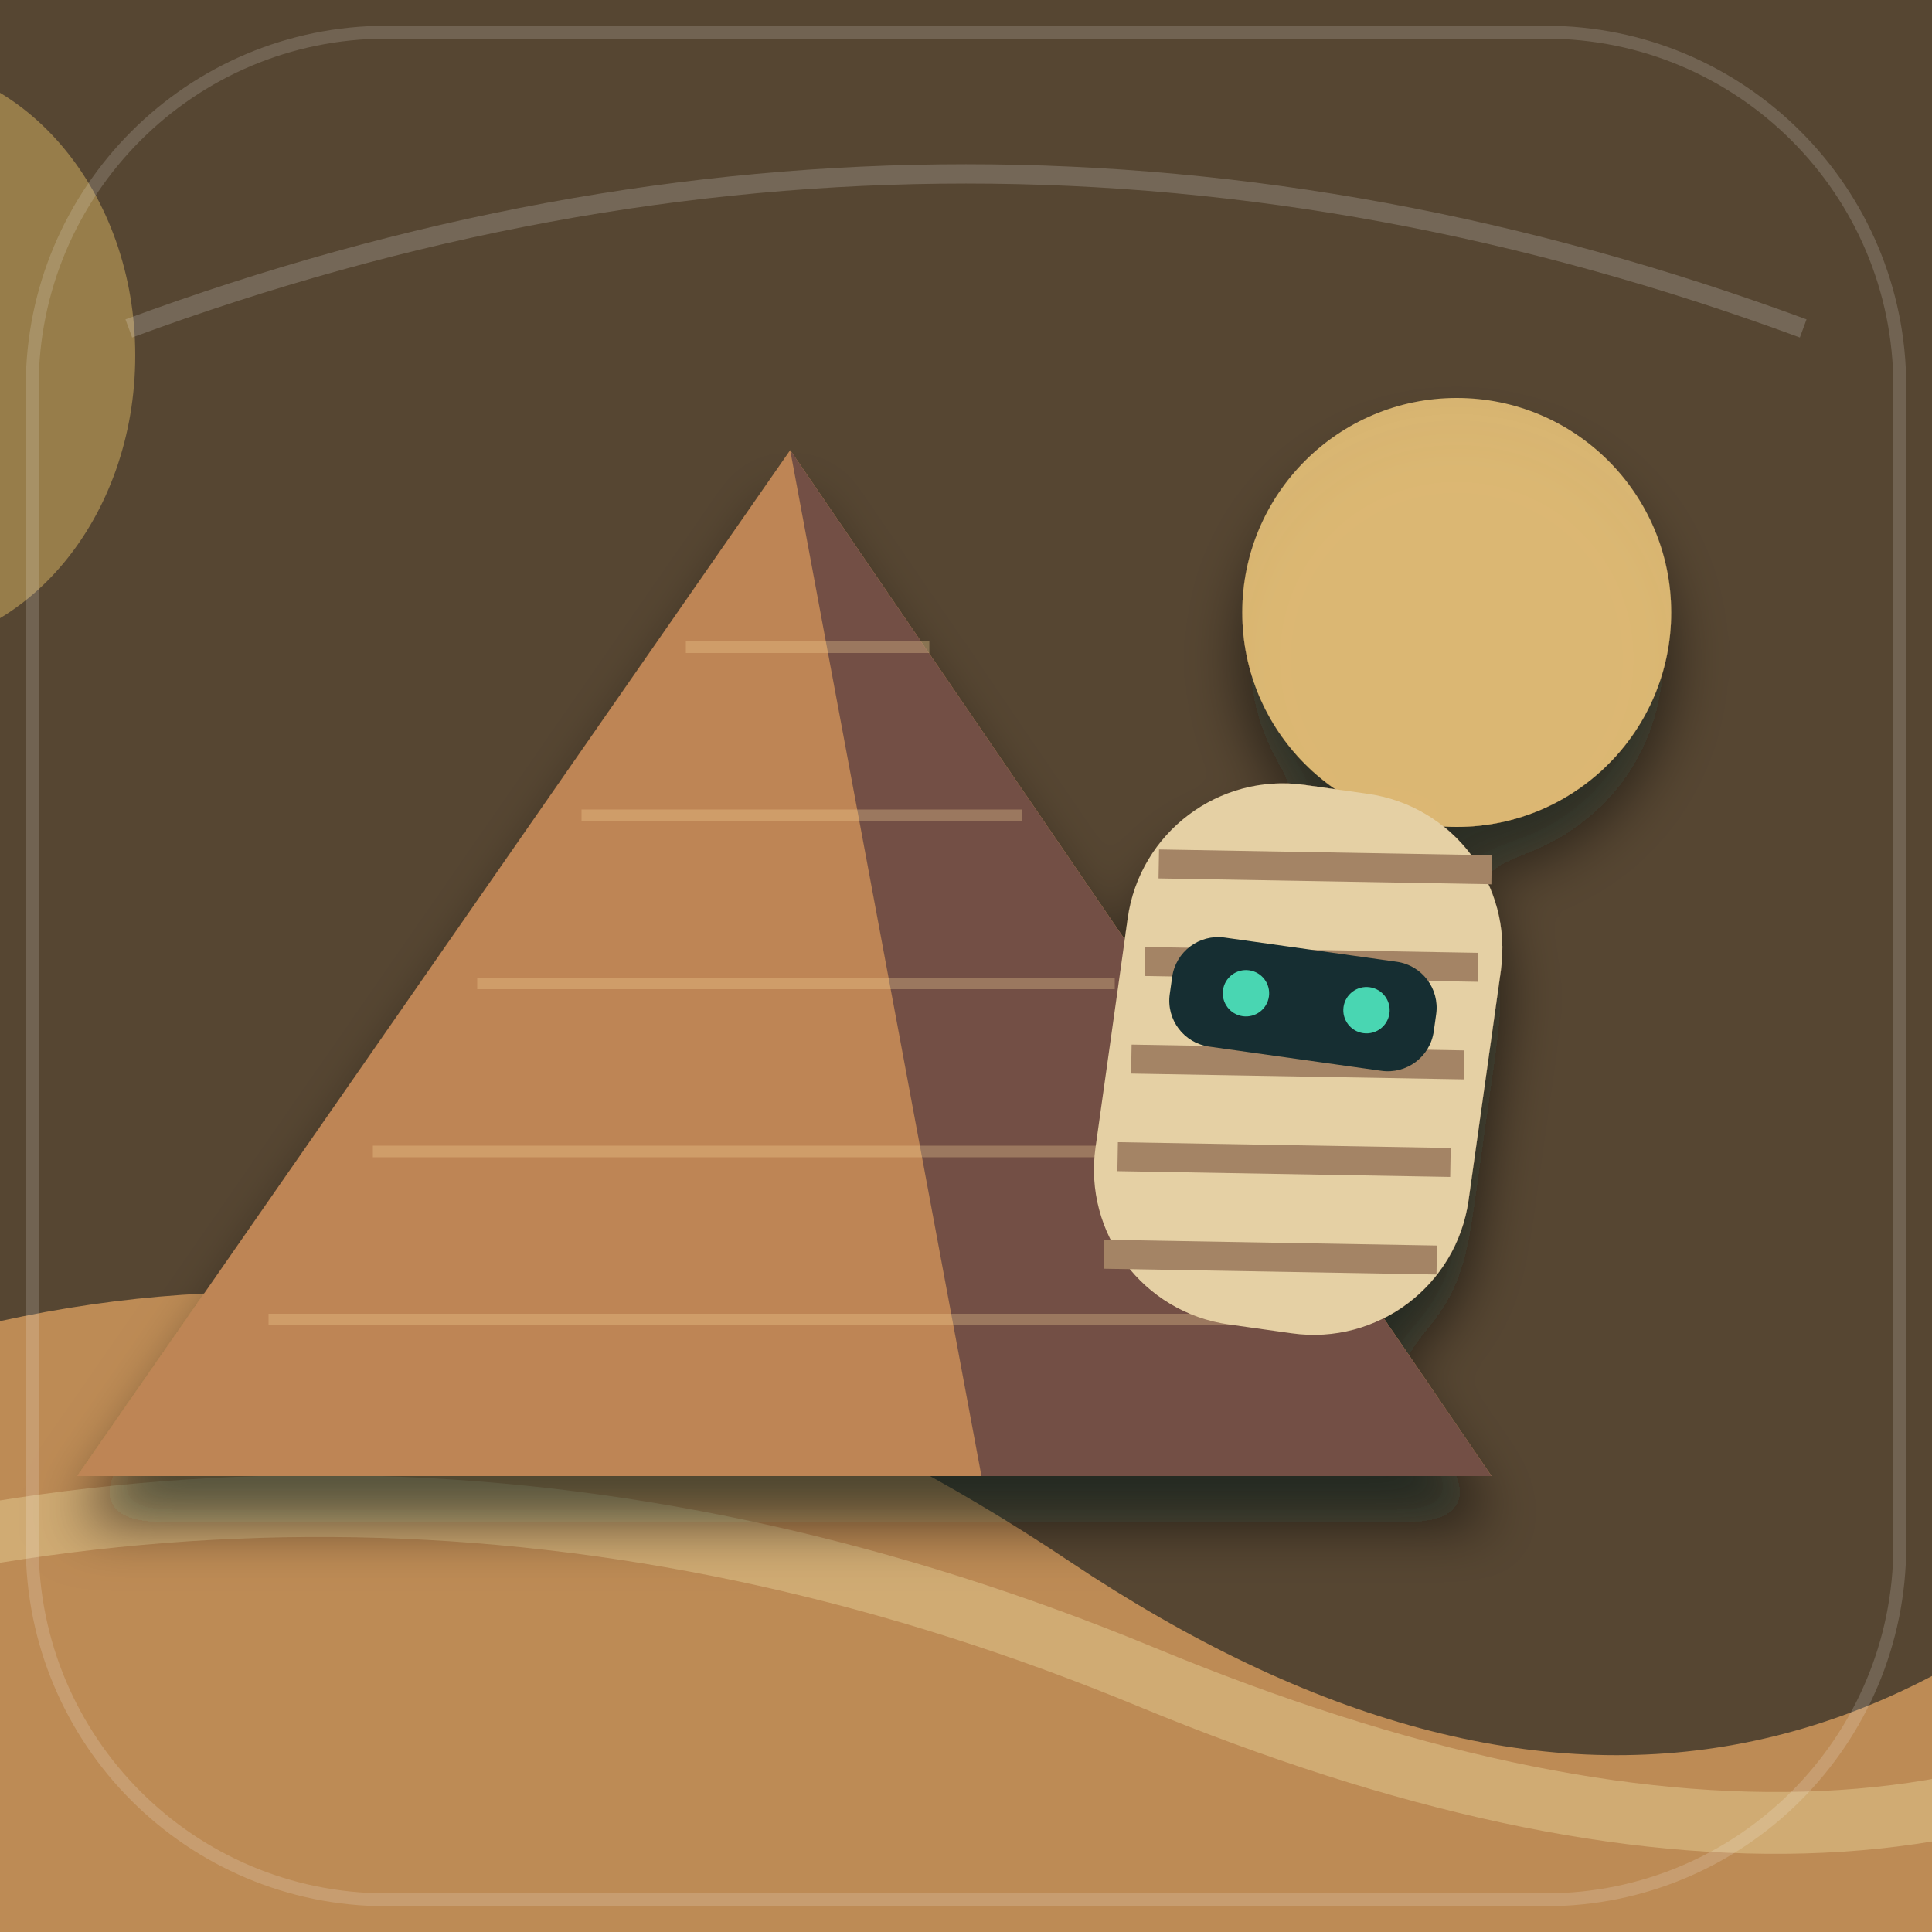
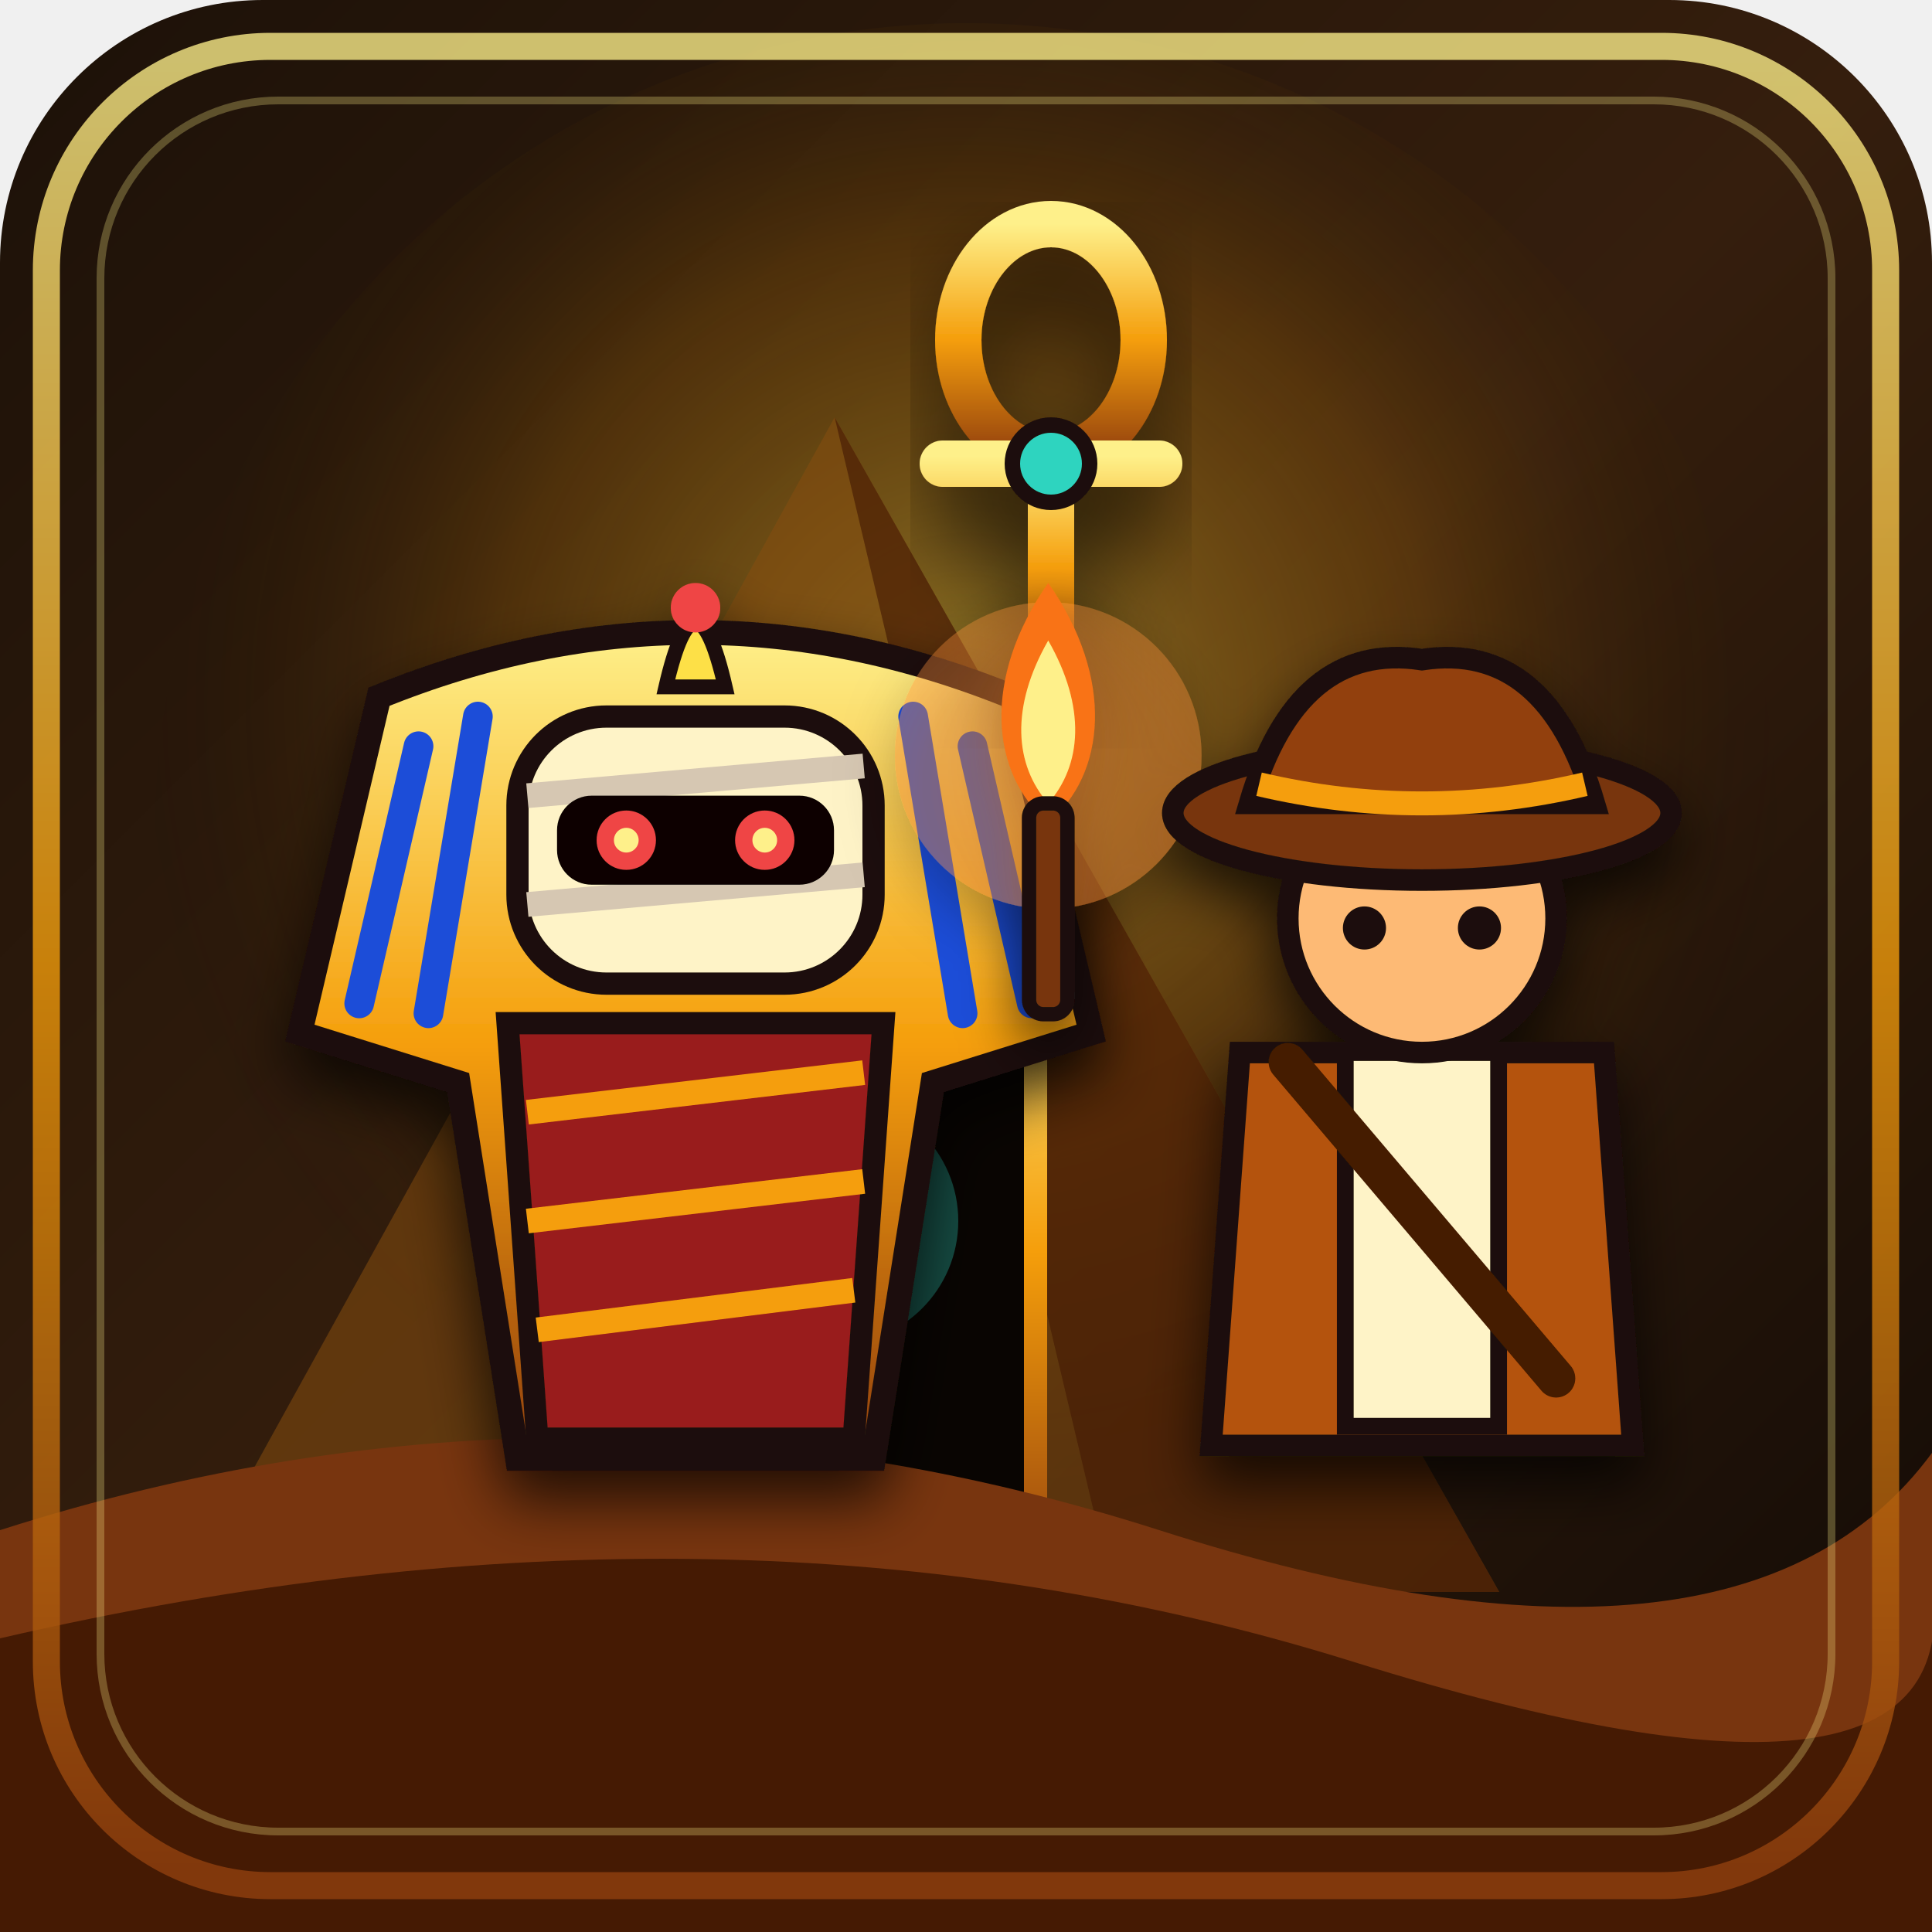
- <svg xmlns="http://www.w3.org/2000/svg" width="512" height="512" class="game-artwork " data-art-game="mummy-escape" data-art-variant="icon" viewBox="60 -25 300 300" preserveAspectRatio="xMidYMid slice" fill="none" aria-hidden="true" focusable="false">
+ <svg xmlns="http://www.w3.org/2000/svg" viewBox="0 0 250 250">
  <defs>
-     <clipPath id="_R_0_-orb">
-       <rect x="135" y="92" width="105" height="105" />
-     </clipPath>
-     <radialGradient id="_R_0_-sky" cx=".35" cy=".2" r="1">
-       <stop stop-color="#eec87c" stop-opacity=".72" />
-       <stop offset=".62" stop-color="#48d6b2" stop-opacity=".24" />
-       <stop offset="1" stop-color="#0b172b" />
+     <linearGradient id="mummy-bg" x1="0" y1="0" x2="1" y2="1">
+       <stop offset="0%" stop-color="#1c1108" />
+       <stop offset="50%" stop-color="#351e0d" />
+       <stop offset="100%" stop-color="#0f0905" />
+     </linearGradient>
+     <radialGradient id="ankh-glow" cx="50%" cy="42%" r="52%">
+       <stop offset="0%" stop-color="#fde047" stop-opacity="0.45" />
+       <stop offset="55%" stop-color="#f59e0b" stop-opacity="0.18" />
+       <stop offset="100%" stop-color="#000000" stop-opacity="0" />
    </radialGradient>
-     <filter id="_R_0_-depth" x="-25%" y="-25%" width="150%" height="170%">
-       <feDropShadow dx="0" dy="8" stdDeviation="5" flood-color="#020a16" flood-opacity=".6" />
+     <linearGradient id="gold-trim" x1="0" y1="0" x2="0" y2="1">
+       <stop offset="0%" stop-color="#fef08a" />
+       <stop offset="50%" stop-color="#f59e0b" />
+       <stop offset="100%" stop-color="#92400e" />
+     </linearGradient>
+     <filter id="drop" x="-15%" y="-15%" width="130%" height="130%">
+       <feDropShadow dx="0" dy="6" stdDeviation="6" flood-color="#000" flood-opacity="0.72" />
    </filter>
  </defs>
-   <rect x="0" y="-30" width="420" height="310" fill="url(#_R_0_-sky)" />
-   <g transform="translate(0 -25) scale(1 1.2)">
-     <g>
-       <path d="M0 0H420V250H0Z" fill="#564632" />
-       <path d="M0 190Q113 139 226 202T420 170V250H0Z" fill="#bd8b55" />
-       <path d="M0 211Q119 176 238 217T420 210" stroke="#eddba1" stroke-width="8" opacity=".4" />
-       <circle cx="43" cy="46" r="38" fill="#d7b361" opacity=".5" />
-     </g>
+   <rect width="250" height="250" rx="34" fill="url(#mummy-bg)" />
+   <circle cx="125" cy="108" r="105" fill="url(#ankh-glow)" />
+   <path d="M24 206 L108 54 L194 206 Z" fill="#854d0e" opacity="0.55" />
+   <path d="M108 54 L144 206 L194 206 Z" fill="#451a03" opacity="0.65" />
+   <rect x="82" y="118" width="52" height="88" rx="4" fill="#090502" stroke="url(#gold-trim)" stroke-width="3" />
+   <circle cx="108" cy="158" r="16" fill="#2dd4bf" opacity="0.35" />
+   <path d="M0 198 Q75 174 150 198 T250 188 V250 H0 Z" fill="#78350f" />
+   <path d="M0 212 Q95 190 175 215 T250 205 V250 H0 Z" fill="#451a03" />
+   <g transform="translate(26 62) scale(0.64)" filter="url(#drop)">
+     <path d="M36 44 L20 112 L52 122 L64 198 H136 L148 122 L180 112 L164 44 Q100 18 36 44 Z" fill="url(#gold-trim)" stroke="#1c1108" stroke-width="5" />
+     <path d="M44 54 L32 106 M56 48 L46 108 M156 54 L168 106 M144 48 L154 108" stroke="#1d4ed8" stroke-width="6" stroke-linecap="round" />
+     <path d="M62 110 H138 L132 194 H68 Z" fill="#991b1b" stroke="#1c1108" stroke-width="4.5" />
+     <path d="M66 128 L134 120 M66 150 L134 142 M68 172 L132 164" stroke="#f59e0b" stroke-width="5" />
+     <rect x="64" y="48" width="72" height="54" rx="18" fill="#fef3c7" stroke="#1c1108" stroke-width="4.5" />
+     <path d="M66 64 L134 58 M66 86 L134 80" stroke="#d6c7b2" stroke-width="5" />
+     <rect x="72" y="64" width="56" height="18" rx="7" fill="#090502" />
+     <circle cx="86" cy="73" r="6" fill="#ef4444" />
+     <circle cx="114" cy="73" r="6" fill="#ef4444" />
+     <circle cx="86" cy="73" r="2.5" fill="#fef08a" />
+     <circle cx="114" cy="73" r="2.5" fill="#fef08a" />
+     <path d="M94 42 Q100 16 106 42 Z" fill="#fde047" stroke="#1c1108" stroke-width="3" />
+     <circle cx="100" cy="26" r="5" fill="#ef4444" />
  </g>
-   <g class="game-artwork-scene" filter="url(#_R_0_-depth)" transform="translate(18 8) scale(.9)">
-     <g>
-       <circle cx="298" cy="69" r="37" fill="#eec87c" opacity=".85" />
-       <path d="M60 218L183 41L304 218Z" fill="#be8554" />
-       <path d="M183 41L216 218H304Z" fill="#735044" />
-       <path d="M165 75H207" stroke="#f8d69c" stroke-opacity=".3" stroke-width="2" />
-       <path d="M147 104H223" stroke="#f8d69c" stroke-opacity=".3" stroke-width="2" />
-       <path d="M129 133H239" stroke="#f8d69c" stroke-opacity=".3" stroke-width="2" />
-       <path d="M111 162H255" stroke="#f8d69c" stroke-opacity=".3" stroke-width="2" />
-       <path d="M93 191H271" stroke="#f8d69c" stroke-opacity=".3" stroke-width="2" />
-       <g transform="translate(245 95) rotate(8)">
-         <rect width="65" height="94" rx="27" fill="#e5d0a4" />
-         <path d="M4 17L61 10" stroke="#a48465" stroke-width="5" />
-         <path d="M4 34L61 27" stroke="#a48465" stroke-width="5" />
-         <path d="M4 51L61 44" stroke="#a48465" stroke-width="5" />
-         <path d="M4 68L61 61" stroke="#a48465" stroke-width="5" />
-         <path d="M4 85L61 78" stroke="#a48465" stroke-width="5" />
-         <rect x="9" y="28" width="46" height="19" rx="8" fill="#182f30" />
-         <circle cx="22" cy="37" r="4" fill="#48d6b2" />
-         <circle cx="43" cy="37" r="4" fill="#48d6b2" />
-       </g>
-     </g>
+   <g transform="translate(114 26)" filter="url(#drop)">
+     <ellipse cx="22" cy="18" rx="12" ry="15" fill="none" stroke="url(#gold-trim)" stroke-width="6" />
+     <path d="M8 34 H36 M22 33 V62" stroke="url(#gold-trim)" stroke-width="6" stroke-linecap="round" />
+     <circle cx="22" cy="34" r="5" fill="#2dd4bf" stroke="#1c1108" stroke-width="2" />
  </g>
-   <path d="M80 26Q210 -22 340 26" stroke="#fff" stroke-opacity=".18" stroke-width="3" />
-   <rect x="65" y="-20" width="290" height="290" rx="55" stroke="#fff" stroke-opacity=".16" stroke-width="2" fill="none" />
+   <g transform="translate(122 68) scale(0.62)" filter="url(#drop)">
+     <circle cx="22" cy="48" r="32" fill="#fb923c" opacity="0.35" />
+     <path d="M22 12 C8 32 10 52 22 62 C34 52 36 32 22 12 Z" fill="#f97316" />
+     <path d="M22 24 C14 38 15 50 22 58 C29 50 30 38 22 24 Z" fill="#fef08a" />
+     <rect x="18" y="58" width="8" height="44" rx="3" fill="#78350f" stroke="#1c1108" stroke-width="3" />
+     <path d="M62 110 H138 L144 192 H56 Z" fill="#b45309" stroke="#1c1108" stroke-width="4.5" />
+     <path d="M84 110 H116 V188 H84 Z" fill="#fef3c7" stroke="#1c1108" stroke-width="3.5" />
+     <path d="M72 112 L128 178" stroke="#451a03" stroke-width="8" stroke-linecap="round" />
+     <circle cx="100" cy="82" r="28" fill="#fdba74" stroke="#1c1108" stroke-width="4.5" />
+     <circle cx="88" cy="84" r="4.5" fill="#1c1108" />
+     <circle cx="112" cy="84" r="4.5" fill="#1c1108" />
+     <ellipse cx="100" cy="60" rx="52" ry="14" fill="#78350f" stroke="#1c1108" stroke-width="4.5" />
+     <path d="M64 58 Q74 24 100 28 Q126 24 136 58 Z" fill="#92400e" stroke="#1c1108" stroke-width="4.5" />
+     <path d="M66 54 Q100 62 134 54" fill="none" stroke="#f59e0b" stroke-width="5" />
+   </g>
+   <rect x="6" y="6" width="238" height="238" rx="29" fill="none" stroke="url(#gold-trim)" stroke-width="3.5" stroke-opacity="0.78" />
+   <rect x="13" y="13" width="224" height="224" rx="23" fill="none" stroke="#fef08a" stroke-width="1" stroke-opacity="0.28" />
</svg>
